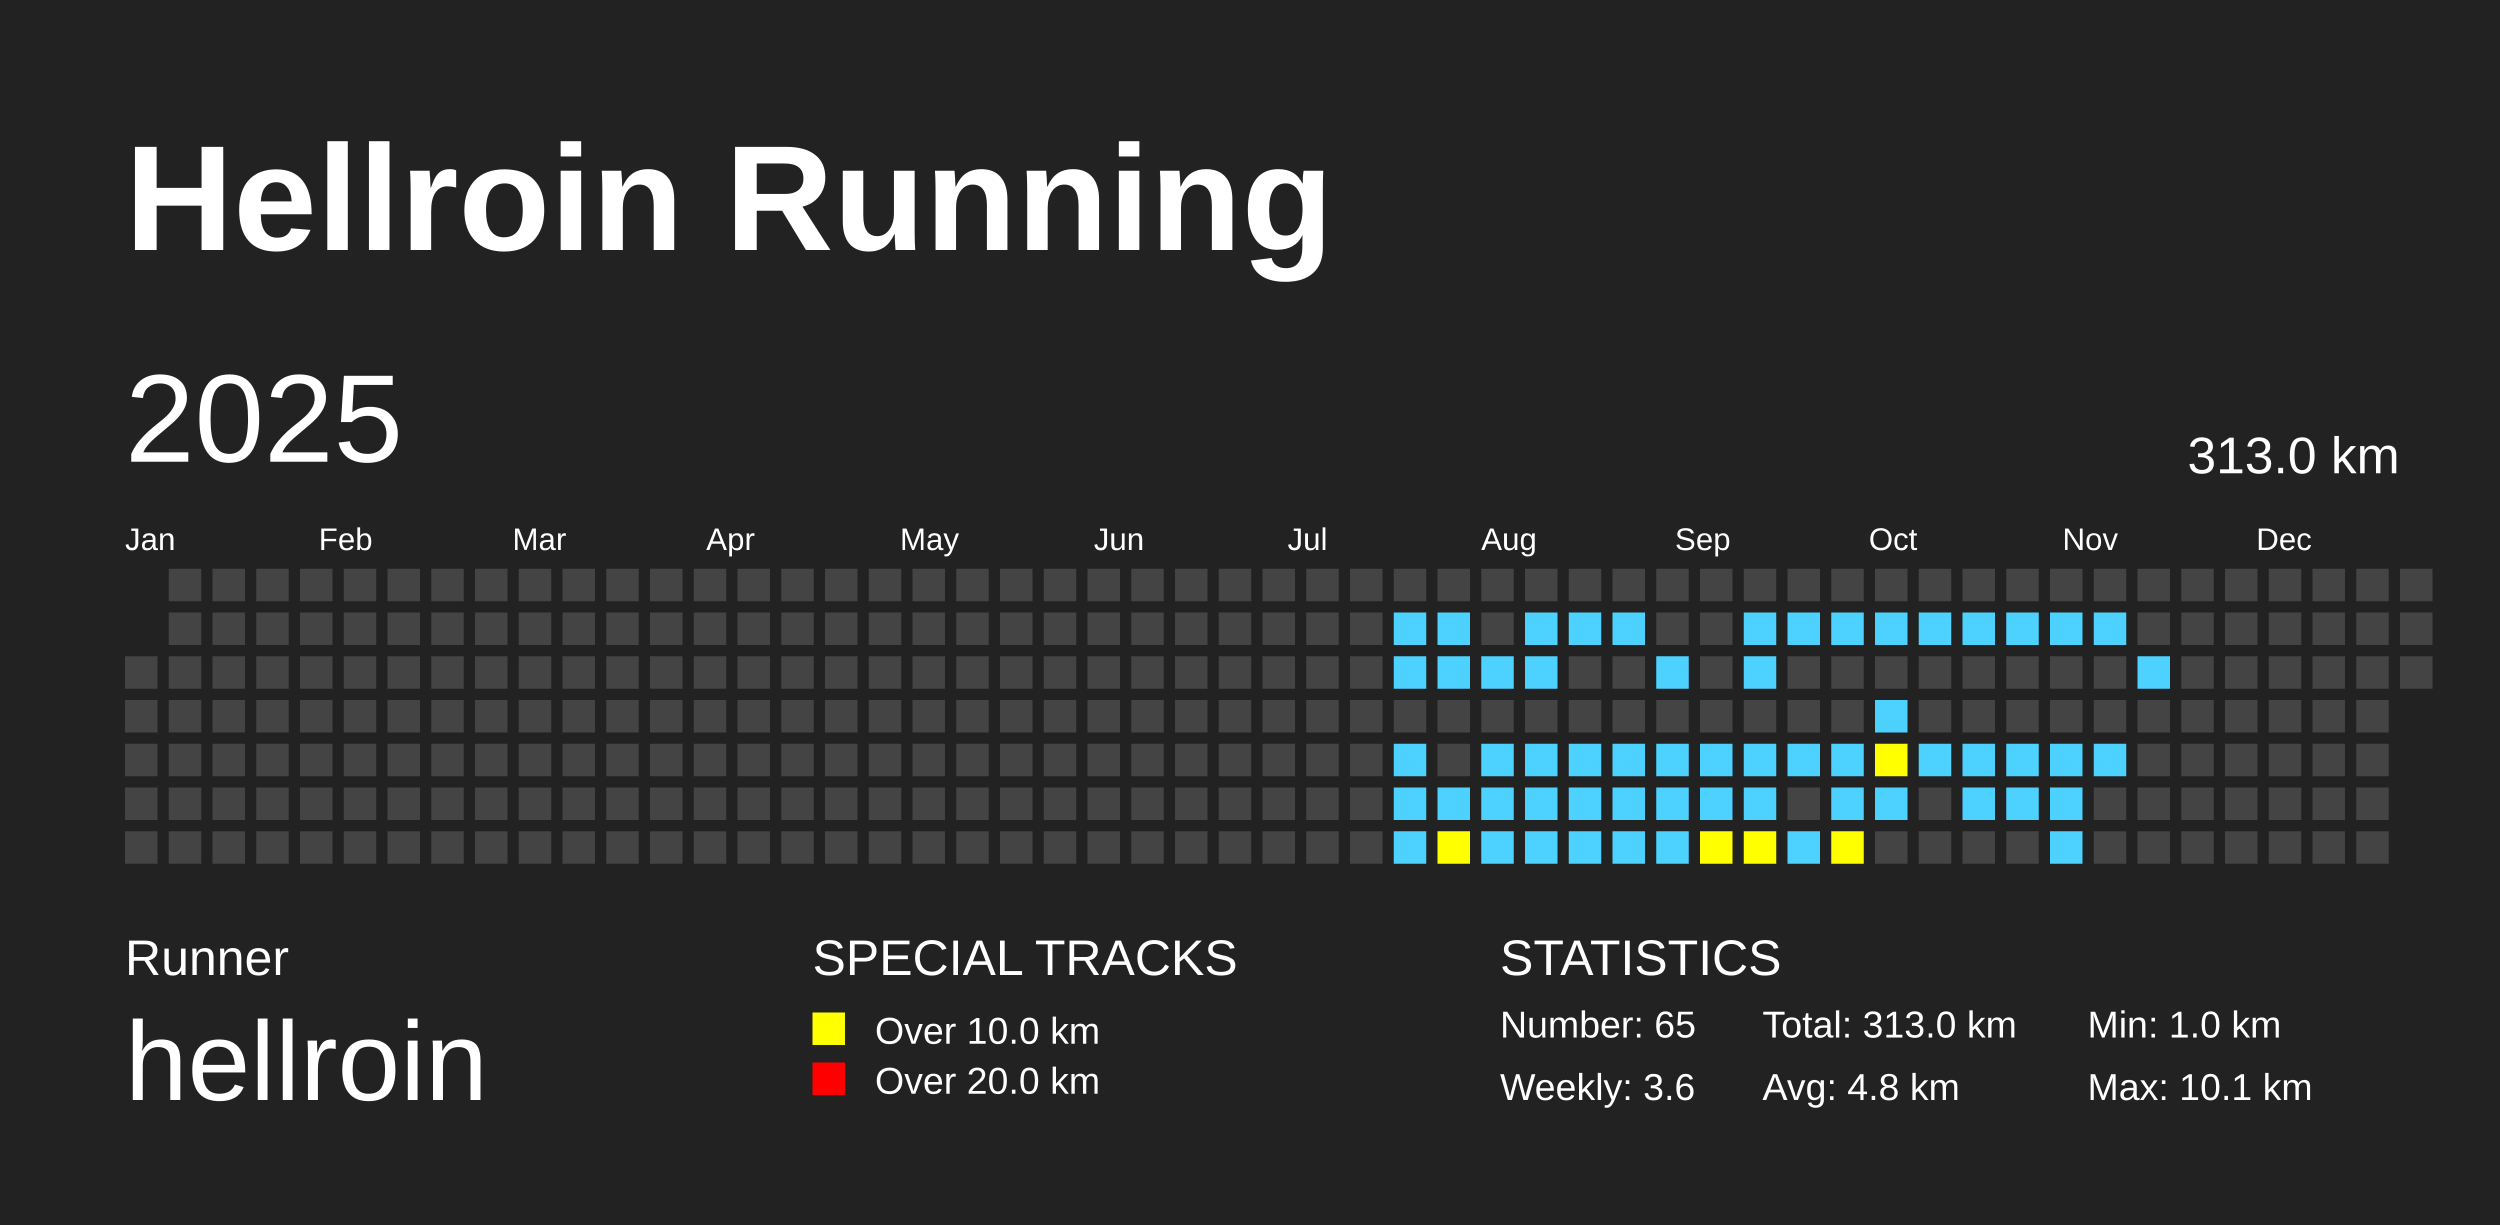
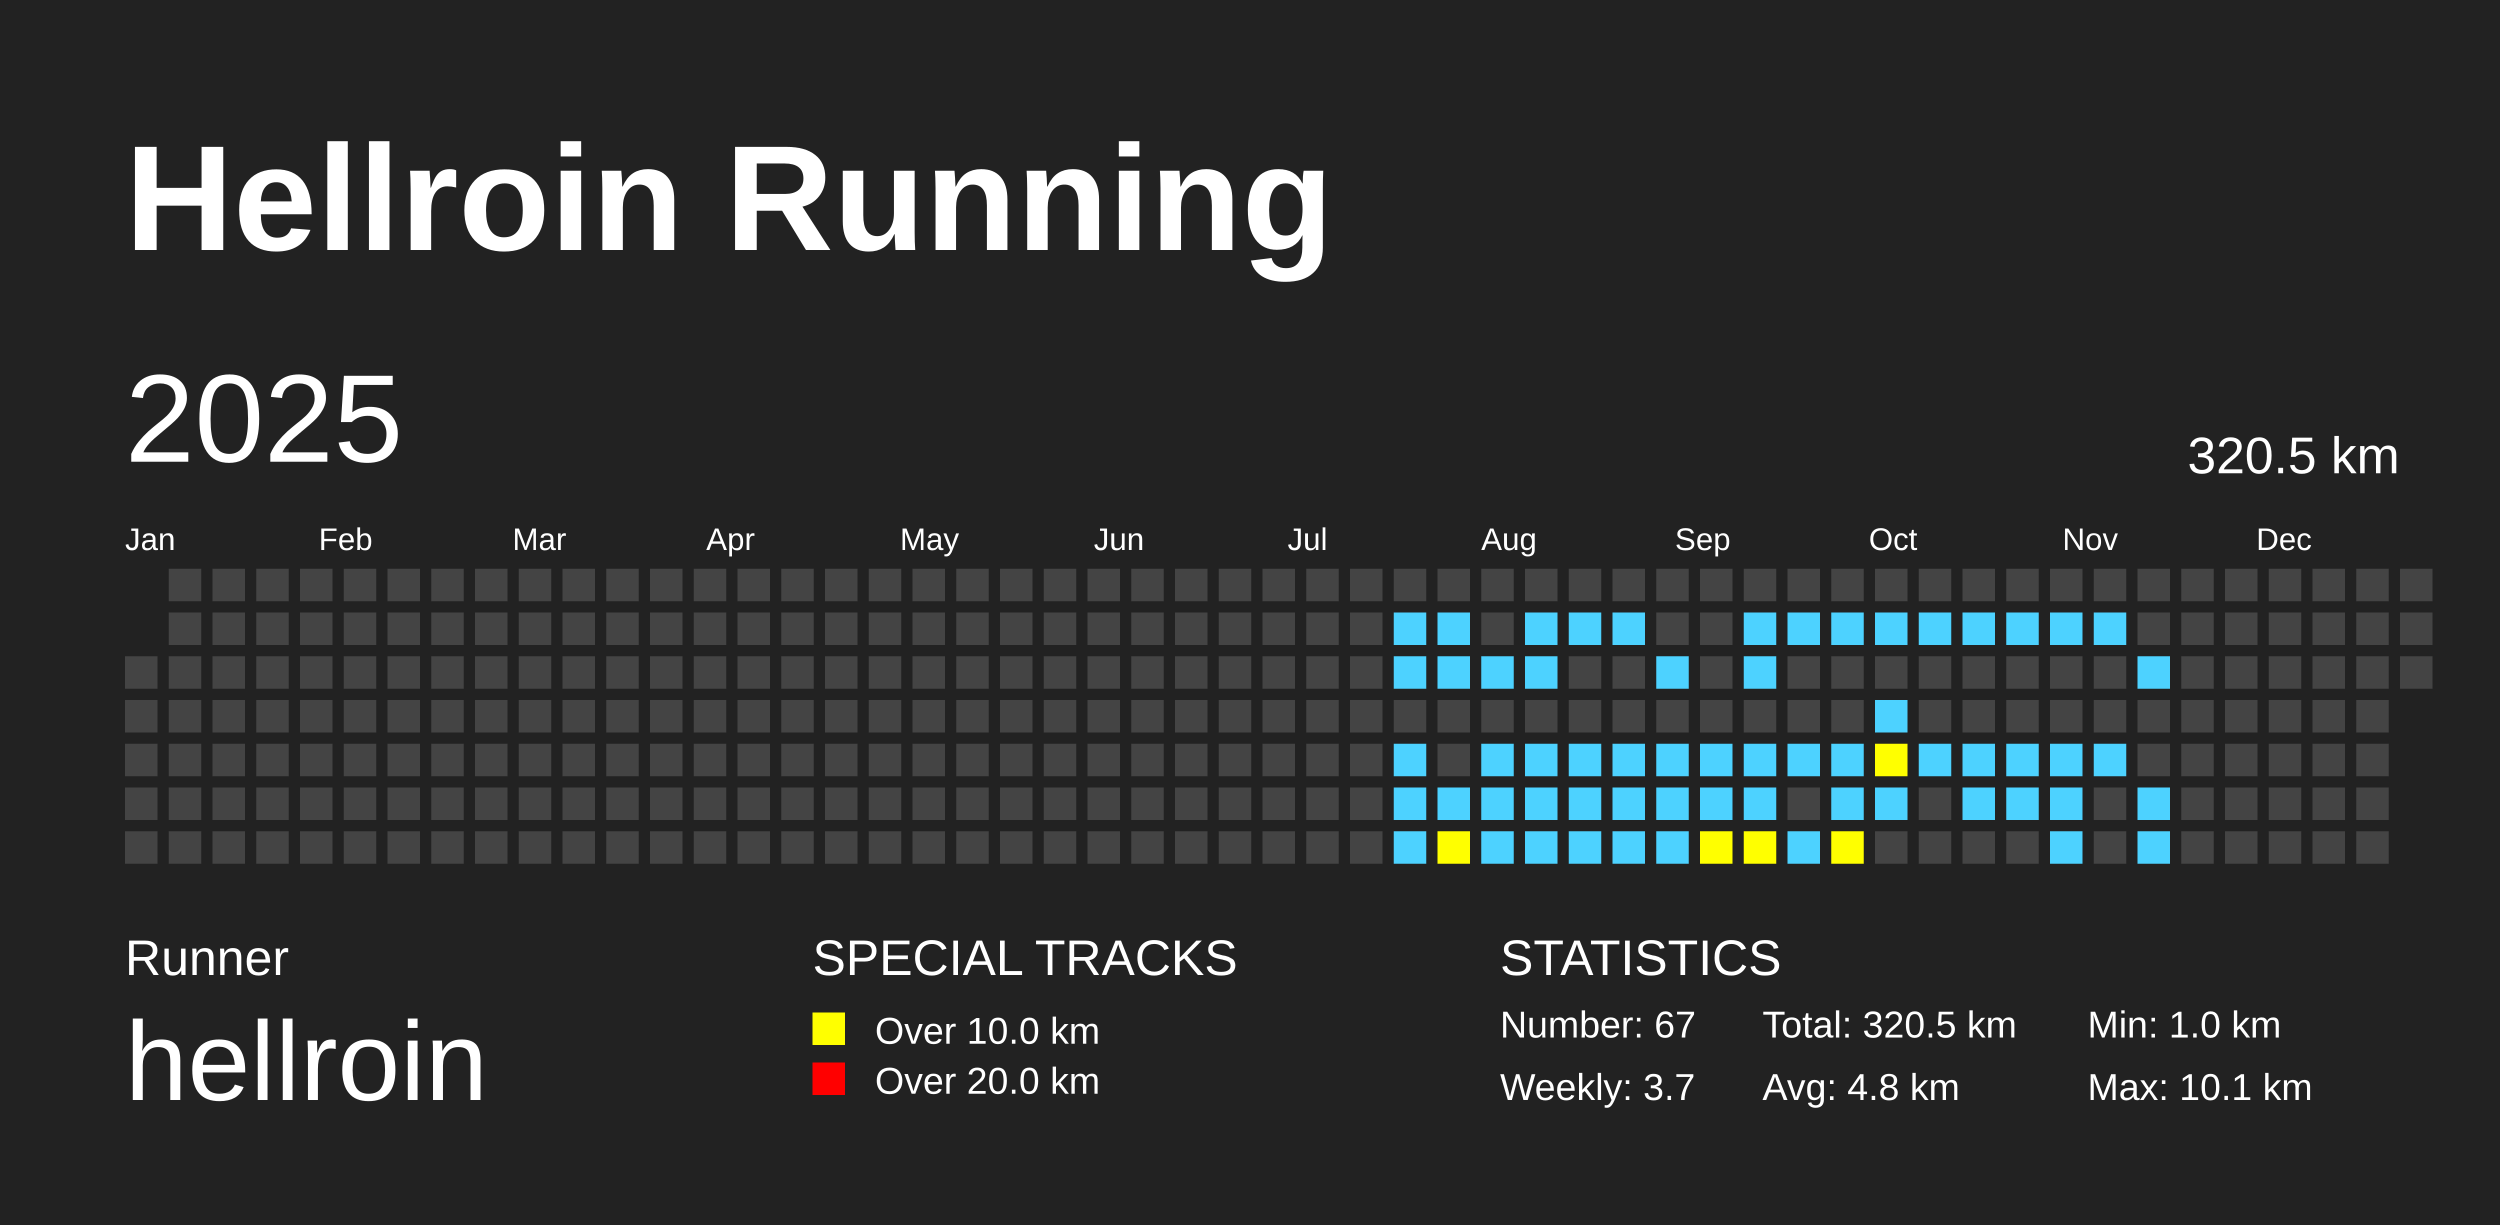
<svg xmlns="http://www.w3.org/2000/svg" baseProfile="full" height="98mm" version="1.1" viewBox="0,0,200,98" width="200mm">
  <defs />
  <rect fill="#222222" height="98" width="200" x="0" y="0" />
  <text fill="#FFFFFF" style="font-size:12px; font-family:Arial; font-weight:bold;" x="10" y="20">Hellroin Running</text>
  <text fill="#FFFFFF" style="font-size:4px; font-family:Arial" x="10" y="78">Runner</text>
  <text fill="#FFFFFF" style="font-size:9px; font-family:Arial" x="10" y="88">hellroin</text>
  <text fill="#FFFFFF" style="font-size:4px; font-family:Arial" x="65" y="78">SPECIAL TRACKS</text>
  <rect fill="yellow" height="2.6" width="2.6" x="65" y="81" />
  <text fill="#FFFFFF" style="font-size:3px; font-family:Arial" x="70" y="83.5">Over 10.0 km</text>
  <rect fill="red" height="2.6" width="2.6" x="65" y="85" />
  <text fill="#FFFFFF" style="font-size:3px; font-family:Arial" x="70" y="87.5">Over 20.0 km</text>
  <text fill="#FFFFFF" style="font-size:4px; font-family:Arial" x="120" y="78">STATISTICS</text>
-   <text fill="#FFFFFF" style="font-size:3px; font-family:Arial" x="120" y="83">Number: 65</text>
-   <text fill="#FFFFFF" style="font-size:3px; font-family:Arial" x="120" y="88">Weekly: 3.6</text>
-   <text fill="#FFFFFF" style="font-size:3px; font-family:Arial" x="141" y="83">Total: 313.0 km</text>
+   <text fill="#FFFFFF" style="font-size:3px; font-family:Arial" x="120" y="83">Number: 67</text>
+   <text fill="#FFFFFF" style="font-size:3px; font-family:Arial" x="120" y="88">Weekly: 3.7</text>
+   <text fill="#FFFFFF" style="font-size:3px; font-family:Arial" x="141" y="83">Total: 320.5 km</text>
  <text fill="#FFFFFF" style="font-size:3px; font-family:Arial" x="141" y="88">Avg: 4.8 km</text>
  <text fill="#FFFFFF" style="font-size:3px; font-family:Arial" x="167" y="83">Min: 1.0 km</text>
  <text fill="#FFFFFF" style="font-size:3px; font-family:Arial" x="167" y="88">Max: 10.1 km</text>
  <text dominant-baseline="hanging" fill="#FFFFFF" style="font-size:10.0px; font-family:Arial;" x="10" y="30">2025</text>
-   <text dominant-baseline="hanging" fill="#FFFFFF" style="font-size:4.125px; font-family:Arial;" x="175" y="35">313.0 km</text>
+   <text dominant-baseline="hanging" fill="#FFFFFF" style="font-size:4.125px; font-family:Arial;" x="175" y="35">320.5 km</text>
  <text fill="#FFFFFF" style="font-size:2.5px; font-family:Arial" x="10.0" y="44">Jan</text>
  <text fill="#FFFFFF" style="font-size:2.5px; font-family:Arial" x="25.5" y="44">Feb</text>
  <text fill="#FFFFFF" style="font-size:2.5px; font-family:Arial" x="41.0" y="44">Mar</text>
  <text fill="#FFFFFF" style="font-size:2.5px; font-family:Arial" x="56.5" y="44">Apr</text>
  <text fill="#FFFFFF" style="font-size:2.5px; font-family:Arial" x="72.0" y="44">May</text>
  <text fill="#FFFFFF" style="font-size:2.5px; font-family:Arial" x="87.5" y="44">Jun</text>
  <text fill="#FFFFFF" style="font-size:2.5px; font-family:Arial" x="103.0" y="44">Jul</text>
  <text fill="#FFFFFF" style="font-size:2.5px; font-family:Arial" x="118.5" y="44">Aug</text>
  <text fill="#FFFFFF" style="font-size:2.5px; font-family:Arial" x="134.0" y="44">Sep</text>
  <text fill="#FFFFFF" style="font-size:2.5px; font-family:Arial" x="149.5" y="44">Oct</text>
  <text fill="#FFFFFF" style="font-size:2.5px; font-family:Arial" x="165.0" y="44">Nov</text>
  <text fill="#FFFFFF" style="font-size:2.5px; font-family:Arial" x="180.5" y="44">Dec</text>
  <rect fill="#444444" height="2.6" width="2.6" x="10.0" y="52.5" />
  <rect fill="#444444" height="2.6" width="2.6" x="10.0" y="56.0" />
  <rect fill="#444444" height="2.6" width="2.6" x="10.0" y="59.5" />
  <rect fill="#444444" height="2.6" width="2.6" x="10.0" y="63.0" />
  <rect fill="#444444" height="2.6" width="2.6" x="10.0" y="66.5" />
  <rect fill="#444444" height="2.6" width="2.6" x="13.5" y="45.5" />
  <rect fill="#444444" height="2.6" width="2.6" x="13.5" y="49.0" />
  <rect fill="#444444" height="2.6" width="2.6" x="13.5" y="52.5" />
  <rect fill="#444444" height="2.6" width="2.6" x="13.5" y="56.0" />
  <rect fill="#444444" height="2.6" width="2.6" x="13.5" y="59.5" />
  <rect fill="#444444" height="2.6" width="2.6" x="13.5" y="63.0" />
  <rect fill="#444444" height="2.6" width="2.6" x="13.5" y="66.5" />
  <rect fill="#444444" height="2.6" width="2.6" x="17.0" y="45.5" />
  <rect fill="#444444" height="2.6" width="2.6" x="17.0" y="49.0" />
  <rect fill="#444444" height="2.6" width="2.6" x="17.0" y="52.5" />
  <rect fill="#444444" height="2.6" width="2.6" x="17.0" y="56.0" />
  <rect fill="#444444" height="2.6" width="2.6" x="17.0" y="59.5" />
  <rect fill="#444444" height="2.6" width="2.6" x="17.0" y="63.0" />
  <rect fill="#444444" height="2.6" width="2.6" x="17.0" y="66.5" />
  <rect fill="#444444" height="2.6" width="2.6" x="20.5" y="45.5" />
  <rect fill="#444444" height="2.6" width="2.6" x="20.5" y="49.0" />
  <rect fill="#444444" height="2.6" width="2.6" x="20.5" y="52.5" />
  <rect fill="#444444" height="2.6" width="2.6" x="20.5" y="56.0" />
  <rect fill="#444444" height="2.6" width="2.6" x="20.5" y="59.5" />
  <rect fill="#444444" height="2.6" width="2.6" x="20.5" y="63.0" />
  <rect fill="#444444" height="2.6" width="2.6" x="20.5" y="66.5" />
  <rect fill="#444444" height="2.6" width="2.6" x="24.0" y="45.5" />
  <rect fill="#444444" height="2.6" width="2.6" x="24.0" y="49.0" />
  <rect fill="#444444" height="2.6" width="2.6" x="24.0" y="52.5" />
  <rect fill="#444444" height="2.6" width="2.6" x="24.0" y="56.0" />
  <rect fill="#444444" height="2.6" width="2.6" x="24.0" y="59.5" />
  <rect fill="#444444" height="2.6" width="2.6" x="24.0" y="63.0" />
  <rect fill="#444444" height="2.6" width="2.6" x="24.0" y="66.5" />
  <rect fill="#444444" height="2.6" width="2.6" x="27.5" y="45.5" />
  <rect fill="#444444" height="2.6" width="2.6" x="27.5" y="49.0" />
  <rect fill="#444444" height="2.6" width="2.6" x="27.5" y="52.5" />
  <rect fill="#444444" height="2.6" width="2.6" x="27.5" y="56.0" />
  <rect fill="#444444" height="2.6" width="2.6" x="27.5" y="59.5" />
  <rect fill="#444444" height="2.6" width="2.6" x="27.5" y="63.0" />
  <rect fill="#444444" height="2.6" width="2.6" x="27.5" y="66.5" />
  <rect fill="#444444" height="2.6" width="2.6" x="31.0" y="45.5" />
  <rect fill="#444444" height="2.6" width="2.6" x="31.0" y="49.0" />
  <rect fill="#444444" height="2.6" width="2.6" x="31.0" y="52.5" />
  <rect fill="#444444" height="2.6" width="2.6" x="31.0" y="56.0" />
  <rect fill="#444444" height="2.6" width="2.6" x="31.0" y="59.5" />
  <rect fill="#444444" height="2.6" width="2.6" x="31.0" y="63.0" />
  <rect fill="#444444" height="2.6" width="2.6" x="31.0" y="66.5" />
  <rect fill="#444444" height="2.6" width="2.6" x="34.5" y="45.5" />
  <rect fill="#444444" height="2.6" width="2.6" x="34.5" y="49.0" />
  <rect fill="#444444" height="2.6" width="2.6" x="34.5" y="52.5" />
  <rect fill="#444444" height="2.6" width="2.6" x="34.5" y="56.0" />
  <rect fill="#444444" height="2.6" width="2.6" x="34.5" y="59.5" />
  <rect fill="#444444" height="2.6" width="2.6" x="34.5" y="63.0" />
  <rect fill="#444444" height="2.6" width="2.6" x="34.5" y="66.5" />
  <rect fill="#444444" height="2.6" width="2.6" x="38.0" y="45.5" />
  <rect fill="#444444" height="2.6" width="2.6" x="38.0" y="49.0" />
  <rect fill="#444444" height="2.6" width="2.6" x="38.0" y="52.5" />
  <rect fill="#444444" height="2.6" width="2.6" x="38.0" y="56.0" />
  <rect fill="#444444" height="2.6" width="2.6" x="38.0" y="59.5" />
  <rect fill="#444444" height="2.6" width="2.6" x="38.0" y="63.0" />
  <rect fill="#444444" height="2.6" width="2.6" x="38.0" y="66.5" />
  <rect fill="#444444" height="2.6" width="2.6" x="41.5" y="45.5" />
  <rect fill="#444444" height="2.6" width="2.6" x="41.5" y="49.0" />
  <rect fill="#444444" height="2.6" width="2.6" x="41.5" y="52.5" />
  <rect fill="#444444" height="2.6" width="2.6" x="41.5" y="56.0" />
  <rect fill="#444444" height="2.6" width="2.6" x="41.5" y="59.5" />
  <rect fill="#444444" height="2.6" width="2.6" x="41.5" y="63.0" />
  <rect fill="#444444" height="2.6" width="2.6" x="41.5" y="66.5" />
  <rect fill="#444444" height="2.6" width="2.6" x="45.0" y="45.5" />
  <rect fill="#444444" height="2.6" width="2.6" x="45.0" y="49.0" />
  <rect fill="#444444" height="2.6" width="2.6" x="45.0" y="52.5" />
  <rect fill="#444444" height="2.6" width="2.6" x="45.0" y="56.0" />
  <rect fill="#444444" height="2.6" width="2.6" x="45.0" y="59.5" />
  <rect fill="#444444" height="2.6" width="2.6" x="45.0" y="63.0" />
  <rect fill="#444444" height="2.6" width="2.6" x="45.0" y="66.5" />
  <rect fill="#444444" height="2.6" width="2.6" x="48.5" y="45.5" />
  <rect fill="#444444" height="2.6" width="2.6" x="48.5" y="49.0" />
  <rect fill="#444444" height="2.6" width="2.6" x="48.5" y="52.5" />
  <rect fill="#444444" height="2.6" width="2.6" x="48.5" y="56.0" />
  <rect fill="#444444" height="2.6" width="2.6" x="48.5" y="59.5" />
  <rect fill="#444444" height="2.6" width="2.6" x="48.5" y="63.0" />
  <rect fill="#444444" height="2.6" width="2.6" x="48.5" y="66.5" />
  <rect fill="#444444" height="2.6" width="2.6" x="52.0" y="45.5" />
  <rect fill="#444444" height="2.6" width="2.6" x="52.0" y="49.0" />
  <rect fill="#444444" height="2.6" width="2.6" x="52.0" y="52.5" />
  <rect fill="#444444" height="2.6" width="2.6" x="52.0" y="56.0" />
  <rect fill="#444444" height="2.6" width="2.6" x="52.0" y="59.5" />
  <rect fill="#444444" height="2.6" width="2.6" x="52.0" y="63.0" />
  <rect fill="#444444" height="2.6" width="2.6" x="52.0" y="66.5" />
  <rect fill="#444444" height="2.6" width="2.6" x="55.5" y="45.5" />
  <rect fill="#444444" height="2.6" width="2.6" x="55.5" y="49.0" />
  <rect fill="#444444" height="2.6" width="2.6" x="55.5" y="52.5" />
  <rect fill="#444444" height="2.6" width="2.6" x="55.5" y="56.0" />
  <rect fill="#444444" height="2.6" width="2.6" x="55.5" y="59.5" />
  <rect fill="#444444" height="2.6" width="2.6" x="55.5" y="63.0" />
  <rect fill="#444444" height="2.6" width="2.6" x="55.5" y="66.5" />
  <rect fill="#444444" height="2.6" width="2.6" x="59.0" y="45.5" />
  <rect fill="#444444" height="2.6" width="2.6" x="59.0" y="49.0" />
  <rect fill="#444444" height="2.6" width="2.6" x="59.0" y="52.5" />
  <rect fill="#444444" height="2.6" width="2.6" x="59.0" y="56.0" />
  <rect fill="#444444" height="2.6" width="2.6" x="59.0" y="59.5" />
  <rect fill="#444444" height="2.6" width="2.6" x="59.0" y="63.0" />
  <rect fill="#444444" height="2.6" width="2.6" x="59.0" y="66.5" />
  <rect fill="#444444" height="2.6" width="2.6" x="62.5" y="45.5" />
  <rect fill="#444444" height="2.6" width="2.6" x="62.5" y="49.0" />
  <rect fill="#444444" height="2.6" width="2.6" x="62.5" y="52.5" />
  <rect fill="#444444" height="2.6" width="2.6" x="62.5" y="56.0" />
  <rect fill="#444444" height="2.6" width="2.6" x="62.5" y="59.5" />
  <rect fill="#444444" height="2.6" width="2.6" x="62.5" y="63.0" />
  <rect fill="#444444" height="2.6" width="2.6" x="62.5" y="66.5" />
  <rect fill="#444444" height="2.6" width="2.6" x="66.0" y="45.5" />
  <rect fill="#444444" height="2.6" width="2.6" x="66.0" y="49.0" />
  <rect fill="#444444" height="2.6" width="2.6" x="66.0" y="52.5" />
  <rect fill="#444444" height="2.6" width="2.6" x="66.0" y="56.0" />
  <rect fill="#444444" height="2.6" width="2.6" x="66.0" y="59.5" />
  <rect fill="#444444" height="2.6" width="2.6" x="66.0" y="63.0" />
  <rect fill="#444444" height="2.6" width="2.6" x="66.0" y="66.5" />
  <rect fill="#444444" height="2.6" width="2.6" x="69.5" y="45.5" />
  <rect fill="#444444" height="2.6" width="2.6" x="69.5" y="49.0" />
  <rect fill="#444444" height="2.6" width="2.6" x="69.5" y="52.5" />
  <rect fill="#444444" height="2.6" width="2.6" x="69.5" y="56.0" />
  <rect fill="#444444" height="2.6" width="2.6" x="69.5" y="59.5" />
  <rect fill="#444444" height="2.6" width="2.6" x="69.5" y="63.0" />
  <rect fill="#444444" height="2.6" width="2.6" x="69.5" y="66.5" />
  <rect fill="#444444" height="2.6" width="2.6" x="73.0" y="45.5" />
  <rect fill="#444444" height="2.6" width="2.6" x="73.0" y="49.0" />
  <rect fill="#444444" height="2.6" width="2.6" x="73.0" y="52.5" />
  <rect fill="#444444" height="2.6" width="2.6" x="73.0" y="56.0" />
  <rect fill="#444444" height="2.6" width="2.6" x="73.0" y="59.5" />
  <rect fill="#444444" height="2.6" width="2.6" x="73.0" y="63.0" />
  <rect fill="#444444" height="2.6" width="2.6" x="73.0" y="66.5" />
  <rect fill="#444444" height="2.6" width="2.6" x="76.5" y="45.5" />
  <rect fill="#444444" height="2.6" width="2.6" x="76.5" y="49.0" />
  <rect fill="#444444" height="2.6" width="2.6" x="76.5" y="52.5" />
  <rect fill="#444444" height="2.6" width="2.6" x="76.5" y="56.0" />
  <rect fill="#444444" height="2.6" width="2.6" x="76.5" y="59.5" />
  <rect fill="#444444" height="2.6" width="2.6" x="76.5" y="63.0" />
  <rect fill="#444444" height="2.6" width="2.6" x="76.5" y="66.5" />
  <rect fill="#444444" height="2.6" width="2.6" x="80.0" y="45.5" />
  <rect fill="#444444" height="2.6" width="2.6" x="80.0" y="49.0" />
  <rect fill="#444444" height="2.6" width="2.6" x="80.0" y="52.5" />
  <rect fill="#444444" height="2.6" width="2.6" x="80.0" y="56.0" />
  <rect fill="#444444" height="2.6" width="2.6" x="80.0" y="59.5" />
  <rect fill="#444444" height="2.6" width="2.6" x="80.0" y="63.0" />
  <rect fill="#444444" height="2.6" width="2.6" x="80.0" y="66.5" />
  <rect fill="#444444" height="2.6" width="2.6" x="83.5" y="45.5" />
  <rect fill="#444444" height="2.6" width="2.6" x="83.5" y="49.0" />
  <rect fill="#444444" height="2.6" width="2.6" x="83.5" y="52.5" />
  <rect fill="#444444" height="2.6" width="2.6" x="83.5" y="56.0" />
  <rect fill="#444444" height="2.6" width="2.6" x="83.5" y="59.5" />
  <rect fill="#444444" height="2.6" width="2.6" x="83.5" y="63.0" />
  <rect fill="#444444" height="2.6" width="2.6" x="83.5" y="66.5" />
  <rect fill="#444444" height="2.6" width="2.6" x="87.0" y="45.5" />
  <rect fill="#444444" height="2.6" width="2.6" x="87.0" y="49.0" />
  <rect fill="#444444" height="2.6" width="2.6" x="87.0" y="52.5" />
  <rect fill="#444444" height="2.6" width="2.6" x="87.0" y="56.0" />
  <rect fill="#444444" height="2.6" width="2.6" x="87.0" y="59.5" />
  <rect fill="#444444" height="2.6" width="2.6" x="87.0" y="63.0" />
  <rect fill="#444444" height="2.6" width="2.6" x="87.0" y="66.5" />
  <rect fill="#444444" height="2.6" width="2.6" x="90.5" y="45.5" />
  <rect fill="#444444" height="2.6" width="2.6" x="90.5" y="49.0" />
  <rect fill="#444444" height="2.6" width="2.6" x="90.5" y="52.5" />
  <rect fill="#444444" height="2.6" width="2.6" x="90.5" y="56.0" />
  <rect fill="#444444" height="2.6" width="2.6" x="90.5" y="59.5" />
  <rect fill="#444444" height="2.6" width="2.6" x="90.5" y="63.0" />
  <rect fill="#444444" height="2.6" width="2.6" x="90.5" y="66.5" />
  <rect fill="#444444" height="2.6" width="2.6" x="94.0" y="45.5" />
  <rect fill="#444444" height="2.6" width="2.6" x="94.0" y="49.0" />
  <rect fill="#444444" height="2.6" width="2.6" x="94.0" y="52.5" />
  <rect fill="#444444" height="2.6" width="2.6" x="94.0" y="56.0" />
  <rect fill="#444444" height="2.6" width="2.6" x="94.0" y="59.5" />
  <rect fill="#444444" height="2.6" width="2.6" x="94.0" y="63.0" />
  <rect fill="#444444" height="2.6" width="2.6" x="94.0" y="66.5" />
  <rect fill="#444444" height="2.6" width="2.6" x="97.5" y="45.5" />
  <rect fill="#444444" height="2.6" width="2.6" x="97.5" y="49.0" />
  <rect fill="#444444" height="2.6" width="2.6" x="97.5" y="52.5" />
  <rect fill="#444444" height="2.6" width="2.6" x="97.5" y="56.0" />
  <rect fill="#444444" height="2.6" width="2.6" x="97.5" y="59.5" />
  <rect fill="#444444" height="2.6" width="2.6" x="97.5" y="63.0" />
  <rect fill="#444444" height="2.6" width="2.6" x="97.5" y="66.5" />
  <rect fill="#444444" height="2.6" width="2.6" x="101.0" y="45.5" />
  <rect fill="#444444" height="2.6" width="2.6" x="101.0" y="49.0" />
  <rect fill="#444444" height="2.6" width="2.6" x="101.0" y="52.5" />
  <rect fill="#444444" height="2.6" width="2.6" x="101.0" y="56.0" />
  <rect fill="#444444" height="2.6" width="2.6" x="101.0" y="59.5" />
  <rect fill="#444444" height="2.6" width="2.6" x="101.0" y="63.0" />
  <rect fill="#444444" height="2.6" width="2.6" x="101.0" y="66.5" />
  <rect fill="#444444" height="2.6" width="2.6" x="104.5" y="45.5" />
  <rect fill="#444444" height="2.6" width="2.6" x="104.5" y="49.0" />
  <rect fill="#444444" height="2.6" width="2.6" x="104.5" y="52.5" />
  <rect fill="#444444" height="2.6" width="2.6" x="104.5" y="56.0" />
  <rect fill="#444444" height="2.6" width="2.6" x="104.5" y="59.5" />
  <rect fill="#444444" height="2.6" width="2.6" x="104.5" y="63.0" />
  <rect fill="#444444" height="2.6" width="2.6" x="104.5" y="66.5" />
  <rect fill="#444444" height="2.6" width="2.6" x="108.0" y="45.5" />
  <rect fill="#444444" height="2.6" width="2.6" x="108.0" y="49.0" />
  <rect fill="#444444" height="2.6" width="2.6" x="108.0" y="52.5" />
  <rect fill="#444444" height="2.6" width="2.6" x="108.0" y="56.0" />
  <rect fill="#444444" height="2.6" width="2.6" x="108.0" y="59.5" />
  <rect fill="#444444" height="2.6" width="2.6" x="108.0" y="63.0" />
  <rect fill="#444444" height="2.6" width="2.6" x="108.0" y="66.5" />
  <rect fill="#444444" height="2.6" width="2.6" x="111.5" y="45.5" />
  <rect fill="#4DD2FF" height="2.6" width="2.6" x="111.5" y="49.0" />
  <rect fill="#4DD2FF" height="2.6" width="2.6" x="111.5" y="52.5" />
  <rect fill="#444444" height="2.6" width="2.6" x="111.5" y="56.0" />
  <rect fill="#4DD2FF" height="2.6" width="2.6" x="111.5" y="59.5" />
  <rect fill="#4DD2FF" height="2.6" width="2.6" x="111.5" y="63.0" />
  <rect fill="#4DD2FF" height="2.6" width="2.6" x="111.5" y="66.5" />
  <rect fill="#444444" height="2.6" width="2.6" x="115.0" y="45.5" />
  <rect fill="#4DD2FF" height="2.6" width="2.6" x="115.0" y="49.0" />
  <rect fill="#4DD2FF" height="2.6" width="2.6" x="115.0" y="52.5" />
  <rect fill="#444444" height="2.6" width="2.6" x="115.0" y="56.0" />
  <rect fill="#444444" height="2.6" width="2.6" x="115.0" y="59.5" />
  <rect fill="#4DD2FF" height="2.6" width="2.6" x="115.0" y="63.0" />
  <rect fill="yellow" height="2.6" width="2.6" x="115.0" y="66.5" />
  <rect fill="#444444" height="2.6" width="2.6" x="118.5" y="45.5" />
  <rect fill="#444444" height="2.6" width="2.6" x="118.5" y="49.0" />
  <rect fill="#4DD2FF" height="2.6" width="2.6" x="118.5" y="52.5" />
  <rect fill="#444444" height="2.6" width="2.6" x="118.5" y="56.0" />
  <rect fill="#4DD2FF" height="2.6" width="2.6" x="118.5" y="59.5" />
  <rect fill="#4DD2FF" height="2.6" width="2.6" x="118.5" y="63.0" />
  <rect fill="#4DD2FF" height="2.6" width="2.6" x="118.5" y="66.5" />
  <rect fill="#444444" height="2.6" width="2.6" x="122.0" y="45.5" />
  <rect fill="#4DD2FF" height="2.6" width="2.6" x="122.0" y="49.0" />
  <rect fill="#4DD2FF" height="2.6" width="2.6" x="122.0" y="52.5" />
  <rect fill="#444444" height="2.6" width="2.6" x="122.0" y="56.0" />
  <rect fill="#4DD2FF" height="2.6" width="2.6" x="122.0" y="59.5" />
  <rect fill="#4DD2FF" height="2.6" width="2.6" x="122.0" y="63.0" />
  <rect fill="#4DD2FF" height="2.6" width="2.6" x="122.0" y="66.5" />
  <rect fill="#444444" height="2.6" width="2.6" x="125.5" y="45.5" />
  <rect fill="#4DD2FF" height="2.6" width="2.6" x="125.5" y="49.0" />
  <rect fill="#444444" height="2.6" width="2.6" x="125.5" y="52.5" />
  <rect fill="#444444" height="2.6" width="2.6" x="125.5" y="56.0" />
  <rect fill="#4DD2FF" height="2.6" width="2.6" x="125.5" y="59.5" />
  <rect fill="#4DD2FF" height="2.6" width="2.6" x="125.5" y="63.0" />
  <rect fill="#4DD2FF" height="2.6" width="2.6" x="125.5" y="66.5" />
  <rect fill="#444444" height="2.6" width="2.6" x="129.0" y="45.5" />
  <rect fill="#4DD2FF" height="2.6" width="2.6" x="129.0" y="49.0" />
  <rect fill="#444444" height="2.6" width="2.6" x="129.0" y="52.5" />
  <rect fill="#444444" height="2.6" width="2.6" x="129.0" y="56.0" />
  <rect fill="#4DD2FF" height="2.6" width="2.6" x="129.0" y="59.5" />
  <rect fill="#4DD2FF" height="2.6" width="2.6" x="129.0" y="63.0" />
  <rect fill="#4DD2FF" height="2.6" width="2.6" x="129.0" y="66.5" />
  <rect fill="#444444" height="2.6" width="2.6" x="132.5" y="45.5" />
  <rect fill="#444444" height="2.6" width="2.6" x="132.5" y="49.0" />
  <rect fill="#4DD2FF" height="2.6" width="2.6" x="132.5" y="52.5" />
  <rect fill="#444444" height="2.6" width="2.6" x="132.5" y="56.0" />
  <rect fill="#4DD2FF" height="2.6" width="2.6" x="132.5" y="59.5" />
  <rect fill="#4DD2FF" height="2.6" width="2.6" x="132.5" y="63.0" />
  <rect fill="#4DD2FF" height="2.6" width="2.6" x="132.5" y="66.5" />
  <rect fill="#444444" height="2.6" width="2.6" x="136.0" y="45.5" />
  <rect fill="#444444" height="2.6" width="2.6" x="136.0" y="49.0" />
  <rect fill="#444444" height="2.6" width="2.6" x="136.0" y="52.5" />
  <rect fill="#444444" height="2.6" width="2.6" x="136.0" y="56.0" />
  <rect fill="#4DD2FF" height="2.6" width="2.6" x="136.0" y="59.5" />
  <rect fill="#4DD2FF" height="2.6" width="2.6" x="136.0" y="63.0" />
  <rect fill="yellow" height="2.6" width="2.6" x="136.0" y="66.5" />
  <rect fill="#444444" height="2.6" width="2.6" x="139.5" y="45.5" />
  <rect fill="#4DD2FF" height="2.6" width="2.6" x="139.5" y="49.0" />
  <rect fill="#4DD2FF" height="2.6" width="2.6" x="139.5" y="52.5" />
  <rect fill="#444444" height="2.6" width="2.6" x="139.5" y="56.0" />
  <rect fill="#4DD2FF" height="2.6" width="2.6" x="139.5" y="59.5" />
  <rect fill="#4DD2FF" height="2.6" width="2.6" x="139.5" y="63.0" />
  <rect fill="yellow" height="2.6" width="2.6" x="139.5" y="66.5" />
  <rect fill="#444444" height="2.6" width="2.6" x="143.0" y="45.5" />
  <rect fill="#4DD2FF" height="2.6" width="2.6" x="143.0" y="49.0" />
  <rect fill="#444444" height="2.6" width="2.6" x="143.0" y="52.5" />
  <rect fill="#444444" height="2.6" width="2.6" x="143.0" y="56.0" />
  <rect fill="#4DD2FF" height="2.6" width="2.6" x="143.0" y="59.5" />
  <rect fill="#444444" height="2.6" width="2.6" x="143.0" y="63.0" />
  <rect fill="#4DD2FF" height="2.6" width="2.6" x="143.0" y="66.5" />
  <rect fill="#444444" height="2.6" width="2.6" x="146.5" y="45.5" />
  <rect fill="#4DD2FF" height="2.6" width="2.6" x="146.5" y="49.0" />
  <rect fill="#444444" height="2.6" width="2.6" x="146.5" y="52.5" />
  <rect fill="#444444" height="2.6" width="2.6" x="146.5" y="56.0" />
  <rect fill="#4DD2FF" height="2.6" width="2.6" x="146.5" y="59.5" />
  <rect fill="#4DD2FF" height="2.6" width="2.6" x="146.5" y="63.0" />
  <rect fill="yellow" height="2.6" width="2.6" x="146.5" y="66.5" />
  <rect fill="#444444" height="2.6" width="2.6" x="150.0" y="45.5" />
  <rect fill="#4DD2FF" height="2.6" width="2.6" x="150.0" y="49.0" />
  <rect fill="#444444" height="2.6" width="2.6" x="150.0" y="52.5" />
  <rect fill="#4DD2FF" height="2.6" width="2.6" x="150.0" y="56.0" />
  <rect fill="yellow" height="2.6" width="2.6" x="150.0" y="59.5" />
  <rect fill="#4DD2FF" height="2.6" width="2.6" x="150.0" y="63.0" />
  <rect fill="#444444" height="2.6" width="2.6" x="150.0" y="66.5" />
  <rect fill="#444444" height="2.6" width="2.6" x="153.5" y="45.5" />
  <rect fill="#4DD2FF" height="2.6" width="2.6" x="153.5" y="49.0" />
  <rect fill="#444444" height="2.6" width="2.6" x="153.5" y="52.5" />
  <rect fill="#444444" height="2.6" width="2.6" x="153.5" y="56.0" />
  <rect fill="#4DD2FF" height="2.6" width="2.6" x="153.5" y="59.5" />
  <rect fill="#444444" height="2.6" width="2.6" x="153.5" y="63.0" />
  <rect fill="#444444" height="2.6" width="2.6" x="153.5" y="66.5" />
  <rect fill="#444444" height="2.6" width="2.6" x="157.0" y="45.5" />
  <rect fill="#4DD2FF" height="2.6" width="2.6" x="157.0" y="49.0" />
  <rect fill="#444444" height="2.6" width="2.6" x="157.0" y="52.5" />
  <rect fill="#444444" height="2.6" width="2.6" x="157.0" y="56.0" />
  <rect fill="#4DD2FF" height="2.6" width="2.6" x="157.0" y="59.5" />
  <rect fill="#4DD2FF" height="2.6" width="2.6" x="157.0" y="63.0" />
  <rect fill="#444444" height="2.6" width="2.6" x="157.0" y="66.5" />
  <rect fill="#444444" height="2.6" width="2.6" x="160.5" y="45.5" />
  <rect fill="#4DD2FF" height="2.6" width="2.6" x="160.5" y="49.0" />
  <rect fill="#444444" height="2.6" width="2.6" x="160.5" y="52.5" />
  <rect fill="#444444" height="2.6" width="2.6" x="160.5" y="56.0" />
  <rect fill="#4DD2FF" height="2.6" width="2.6" x="160.5" y="59.5" />
  <rect fill="#4DD2FF" height="2.6" width="2.6" x="160.5" y="63.0" />
  <rect fill="#444444" height="2.6" width="2.6" x="160.5" y="66.5" />
  <rect fill="#444444" height="2.6" width="2.6" x="164.0" y="45.5" />
  <rect fill="#4DD2FF" height="2.6" width="2.6" x="164.0" y="49.0" />
  <rect fill="#444444" height="2.6" width="2.6" x="164.0" y="52.5" />
  <rect fill="#444444" height="2.6" width="2.6" x="164.0" y="56.0" />
  <rect fill="#4DD2FF" height="2.6" width="2.6" x="164.0" y="59.5" />
  <rect fill="#4DD2FF" height="2.6" width="2.6" x="164.0" y="63.0" />
  <rect fill="#4DD2FF" height="2.6" width="2.6" x="164.0" y="66.5" />
  <rect fill="#444444" height="2.6" width="2.6" x="167.5" y="45.5" />
  <rect fill="#4DD2FF" height="2.6" width="2.6" x="167.5" y="49.0" />
  <rect fill="#444444" height="2.6" width="2.6" x="167.5" y="52.5" />
  <rect fill="#444444" height="2.6" width="2.6" x="167.5" y="56.0" />
  <rect fill="#4DD2FF" height="2.6" width="2.6" x="167.5" y="59.5" />
  <rect fill="#444444" height="2.6" width="2.6" x="167.5" y="63.0" />
  <rect fill="#444444" height="2.6" width="2.6" x="167.5" y="66.5" />
  <rect fill="#444444" height="2.6" width="2.6" x="171.0" y="45.5" />
  <rect fill="#444444" height="2.6" width="2.6" x="171.0" y="49.0" />
  <rect fill="#4DD2FF" height="2.6" width="2.6" x="171.0" y="52.5" />
  <rect fill="#444444" height="2.6" width="2.6" x="171.0" y="56.0" />
  <rect fill="#444444" height="2.6" width="2.6" x="171.0" y="59.5" />
-   <rect fill="#444444" height="2.6" width="2.6" x="171.0" y="63.0" />
-   <rect fill="#444444" height="2.6" width="2.6" x="171.0" y="66.5" />
+   <rect fill="#4DD2FF" height="2.6" width="2.6" x="171.0" y="63.0" />
+   <rect fill="#4DD2FF" height="2.6" width="2.6" x="171.0" y="66.5" />
  <rect fill="#444444" height="2.6" width="2.6" x="174.5" y="45.5" />
  <rect fill="#444444" height="2.6" width="2.6" x="174.5" y="49.0" />
  <rect fill="#444444" height="2.6" width="2.6" x="174.5" y="52.5" />
  <rect fill="#444444" height="2.6" width="2.6" x="174.5" y="56.0" />
  <rect fill="#444444" height="2.6" width="2.6" x="174.5" y="59.5" />
  <rect fill="#444444" height="2.6" width="2.6" x="174.5" y="63.0" />
  <rect fill="#444444" height="2.6" width="2.6" x="174.5" y="66.5" />
  <rect fill="#444444" height="2.6" width="2.6" x="178.0" y="45.5" />
  <rect fill="#444444" height="2.6" width="2.6" x="178.0" y="49.0" />
  <rect fill="#444444" height="2.6" width="2.6" x="178.0" y="52.5" />
  <rect fill="#444444" height="2.6" width="2.6" x="178.0" y="56.0" />
  <rect fill="#444444" height="2.6" width="2.6" x="178.0" y="59.5" />
  <rect fill="#444444" height="2.6" width="2.6" x="178.0" y="63.0" />
  <rect fill="#444444" height="2.6" width="2.6" x="178.0" y="66.5" />
  <rect fill="#444444" height="2.6" width="2.6" x="181.5" y="45.5" />
  <rect fill="#444444" height="2.6" width="2.6" x="181.5" y="49.0" />
  <rect fill="#444444" height="2.6" width="2.6" x="181.5" y="52.5" />
  <rect fill="#444444" height="2.6" width="2.6" x="181.5" y="56.0" />
  <rect fill="#444444" height="2.6" width="2.6" x="181.5" y="59.5" />
  <rect fill="#444444" height="2.6" width="2.6" x="181.5" y="63.0" />
  <rect fill="#444444" height="2.6" width="2.6" x="181.5" y="66.5" />
  <rect fill="#444444" height="2.6" width="2.6" x="185.0" y="45.5" />
  <rect fill="#444444" height="2.6" width="2.6" x="185.0" y="49.0" />
  <rect fill="#444444" height="2.6" width="2.6" x="185.0" y="52.5" />
  <rect fill="#444444" height="2.6" width="2.6" x="185.0" y="56.0" />
  <rect fill="#444444" height="2.6" width="2.6" x="185.0" y="59.5" />
  <rect fill="#444444" height="2.6" width="2.6" x="185.0" y="63.0" />
  <rect fill="#444444" height="2.6" width="2.6" x="185.0" y="66.5" />
  <rect fill="#444444" height="2.6" width="2.6" x="188.5" y="45.5" />
  <rect fill="#444444" height="2.6" width="2.6" x="188.5" y="49.0" />
  <rect fill="#444444" height="2.6" width="2.6" x="188.5" y="52.5" />
  <rect fill="#444444" height="2.6" width="2.6" x="188.5" y="56.0" />
  <rect fill="#444444" height="2.6" width="2.6" x="188.5" y="59.5" />
  <rect fill="#444444" height="2.6" width="2.6" x="188.5" y="63.0" />
  <rect fill="#444444" height="2.6" width="2.6" x="188.5" y="66.5" />
  <rect fill="#444444" height="2.6" width="2.6" x="192.0" y="45.5" />
  <rect fill="#444444" height="2.6" width="2.6" x="192.0" y="49.0" />
  <rect fill="#444444" height="2.6" width="2.6" x="192.0" y="52.5" />
</svg>
